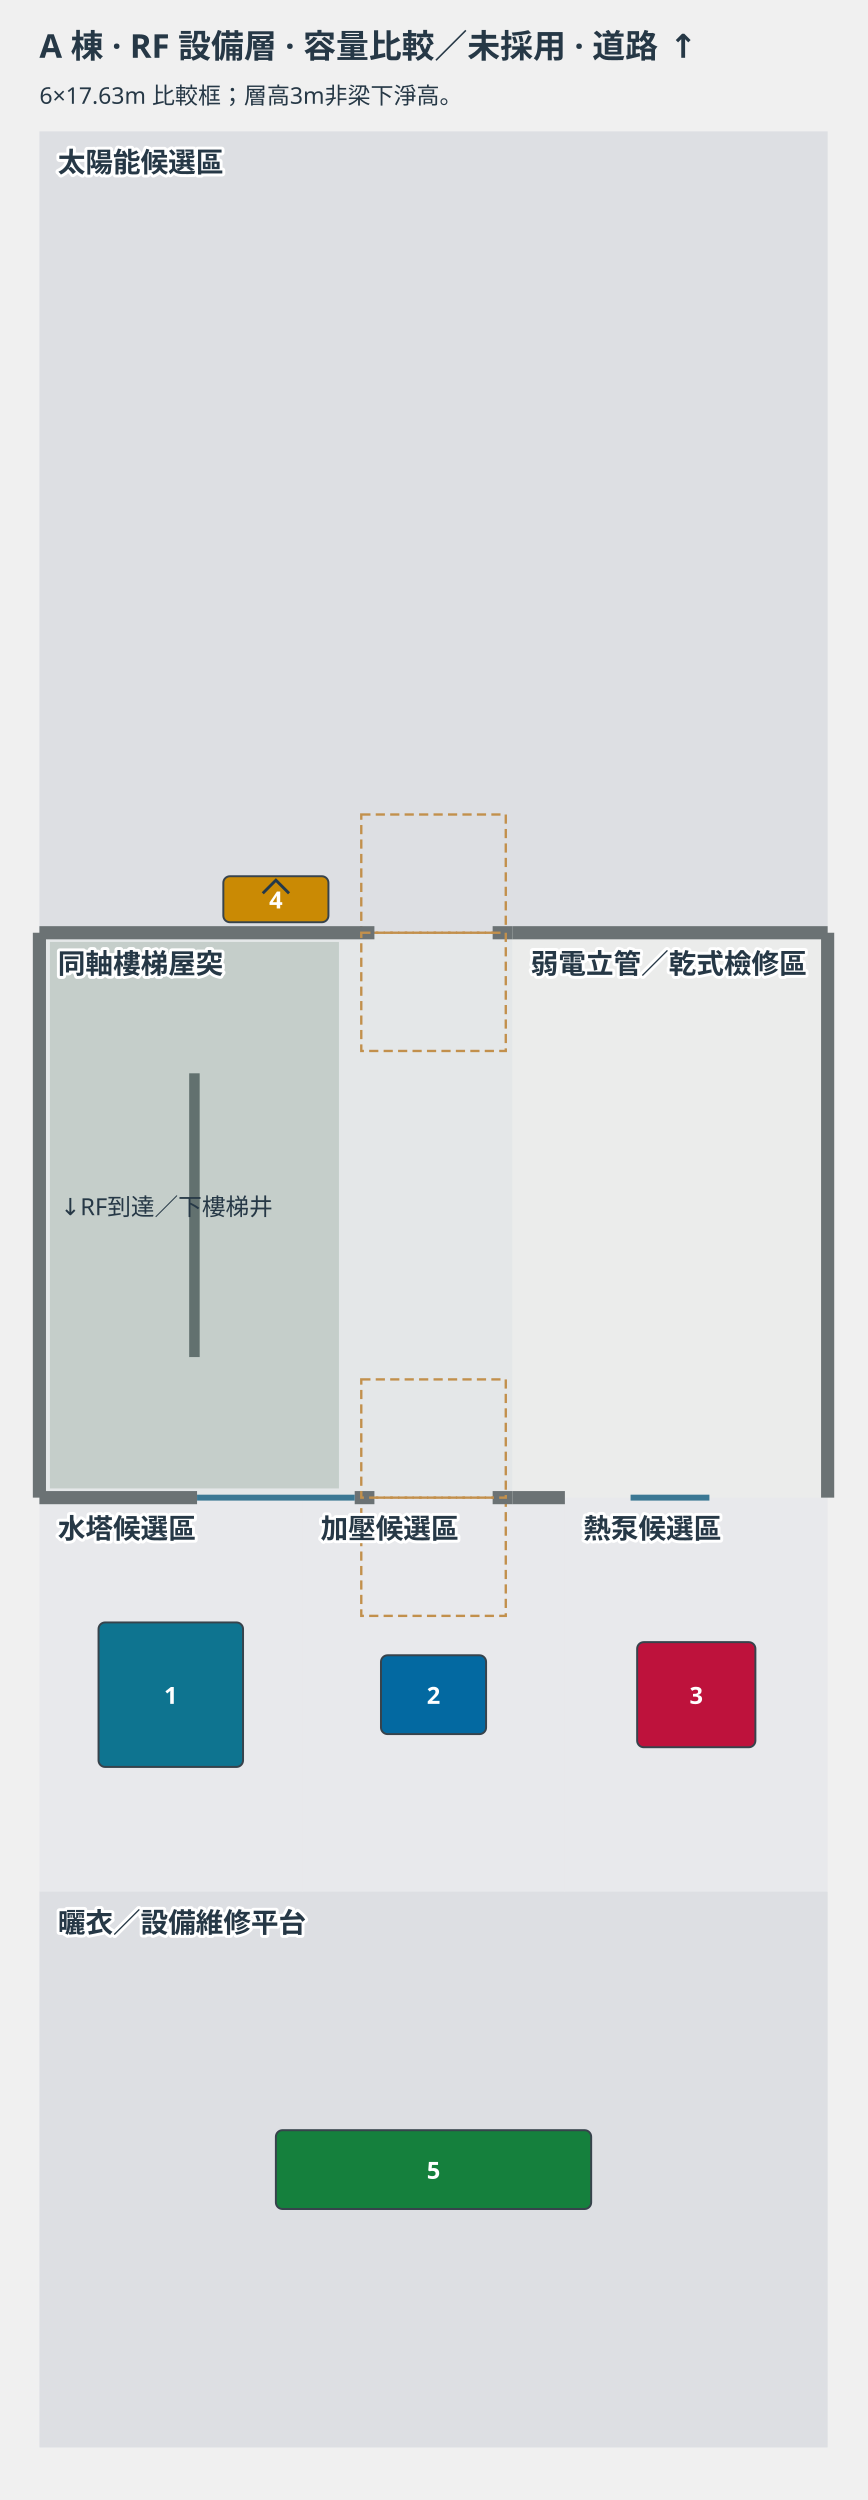
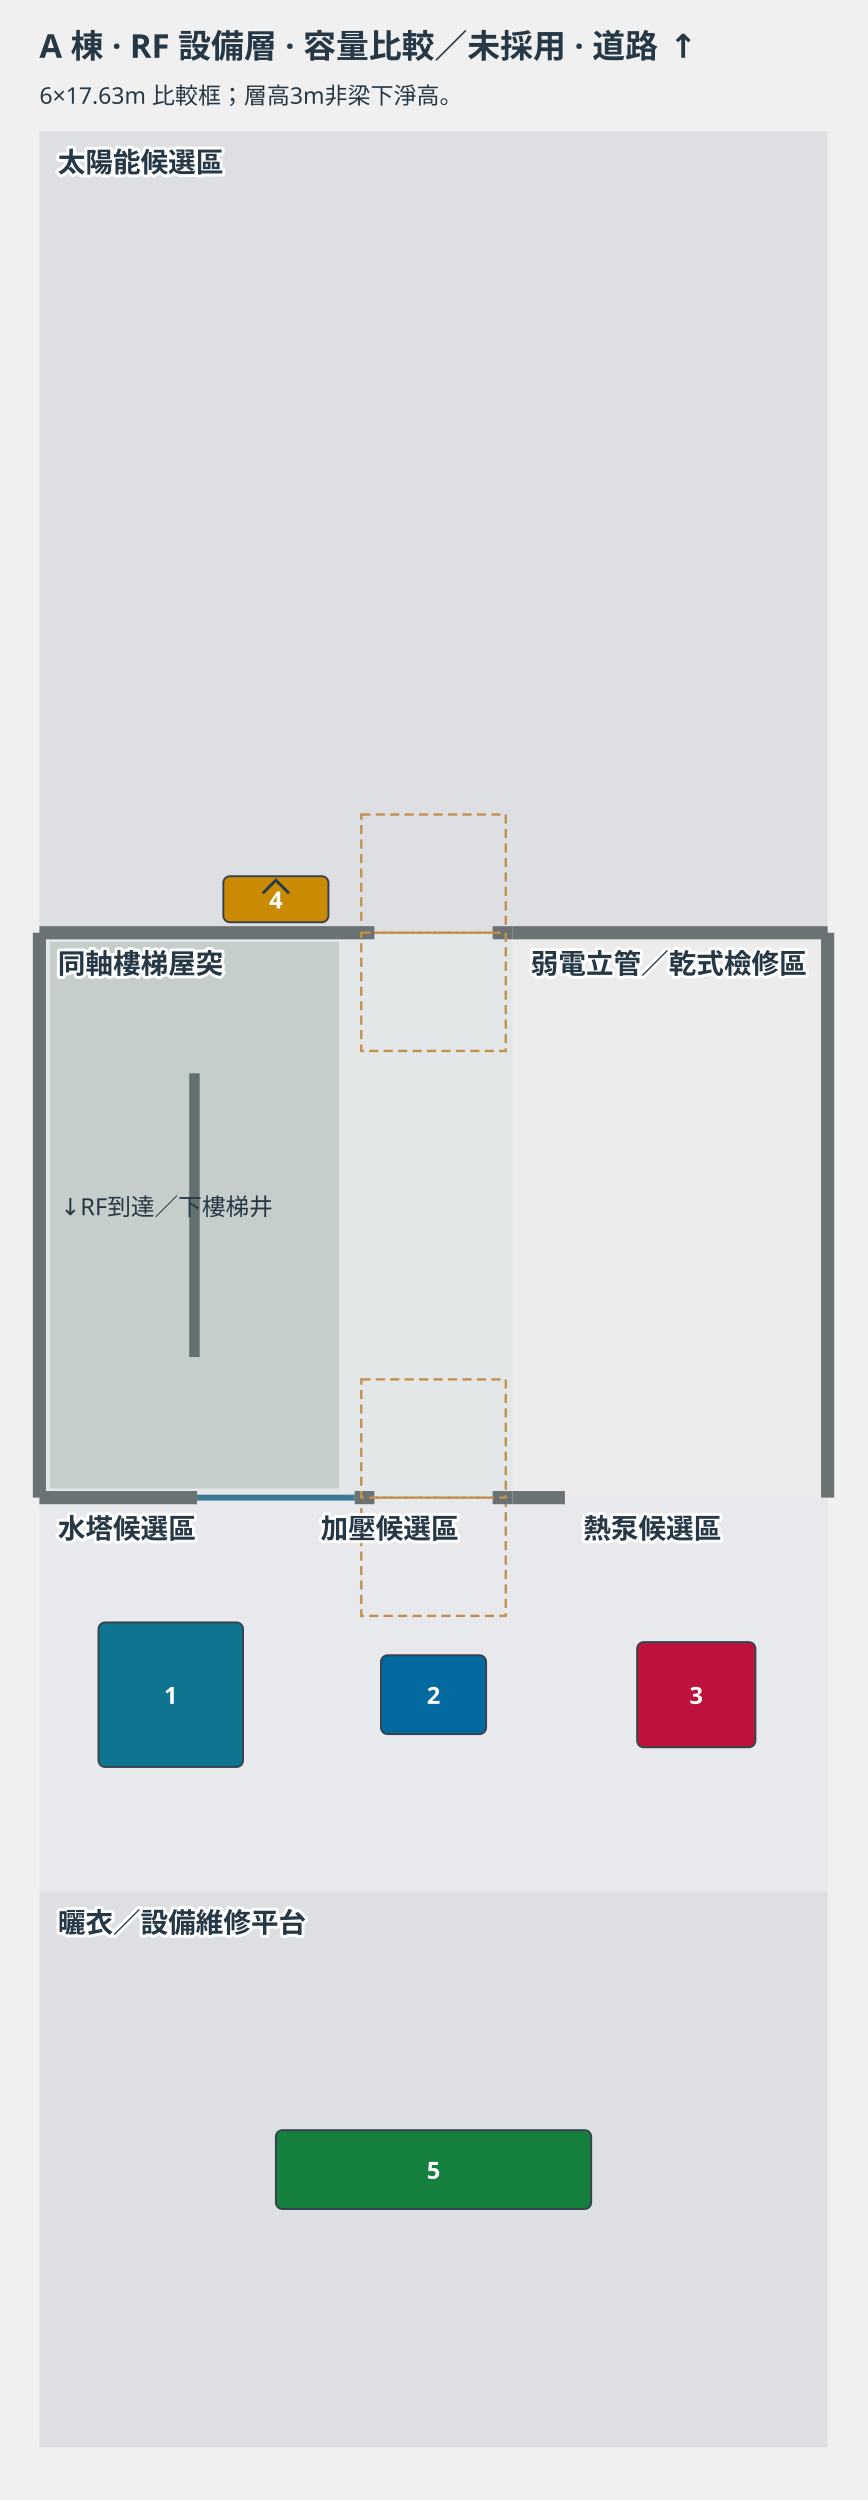
<svg xmlns="http://www.w3.org/2000/svg" viewBox="-300 -1000 6600 19030" role="img" aria-labelledby="plan-title plan-desc" data-schema="house-concept-furniture-plan-v1" data-building="A" data-floor="floor-4" data-geometry-source="tour_mm" data-frontage-study="keep-full-clear" data-study-option="baseline" data-study-status="comparison-only-not-adopted">
  <style>text{font-family:system-ui,sans-serif;fill:#263846} .room-name{font-size:210px;font-weight:600;paint-order:stroke fill;stroke:#fff;stroke-width:45;stroke-linejoin:round} .item-number{font-size:180px;font-weight:700;fill:#fff;text-anchor:middle} .wall{stroke:#6b7274;stroke-width:100} .allowance{fill:none;stroke:#c2904c;stroke-width:18;stroke-dasharray:70 40} .front-mark{stroke:#24394a;stroke-width:22;fill:none}</style>
  <text x="0" y="-560" font-size="250" font-weight="700">A 棟 · RF 設備層 · 容量比較／未採用 · 道路 ↑</text>
  <text x="0" y="-210" font-size="175">6×17.63m 比較框；層高3m非梁下淨高。</text>
  <rect x="3600" y="6100" width="2400" height="4300" fill="#d4ddd5" fill-opacity="0.18" />
  <rect x="0" y="10400" width="2000" height="3000" fill="#c3ccd9" fill-opacity="0.18" />
  <rect x="2000" y="10400" width="2000" height="3000" fill="#c3ccd9" fill-opacity="0.18" />
  <rect x="4000" y="10400" width="2000" height="3000" fill="#c3ccd9" fill-opacity="0.18" />
  <rect x="0" y="0" width="6000" height="6100" fill="#8a94a8" fill-opacity="0.18" />
  <rect x="0" y="13400" width="6000" height="4230" fill="#8a94a8" fill-opacity="0.18" />
  <rect x="0" y="6100" width="3600" height="4300" fill="#b0bec5" fill-opacity="0.18" />
-   <g data-room-id="A:floor-4:riser" data-space-group="" data-x-mm="3600" data-y-mm="6100" data-w-mm="2400" data-h-mm="4300">
+   <g data-room-id="A:floor-4:riser" data-space-group="" data-x-mm="3600" data-y-mm="6100" data-w-mm="2400" data-h-mm="4300" data-window-status="invalid-candidate">
    <line x1="3600" x2="6000" y1="6100" y2="6100" stroke="#6b7274" stroke-width="100" data-wall-face="front" />
    <line x1="3600" x2="3999.999" y1="10400" y2="10400" stroke="#6b7274" stroke-width="100" data-wall-face="rear" />
-     <line x1="4500.0" x2="5100.0" y1="10400" y2="10400" stroke="#3b7894" stroke-width="45" data-wall-face="rear" />
    <line x1="6000" x2="6000" y1="6100" y2="10400" stroke="#6b7274" stroke-width="100" data-wall-face="right" />
  </g>
-   <g data-room-id="A:floor-4:water-tank" data-space-group="" data-x-mm="0" data-y-mm="10400" data-w-mm="2000" data-h-mm="3000">
+   <g data-room-id="A:floor-4:water-tank" data-space-group="" data-x-mm="0" data-y-mm="10400" data-w-mm="2000" data-h-mm="3000" data-window-status="not-applicable-outdoor">
    <g data-furniture-id="A:floor-4:water-tank:furniture:water-tank" data-status="planning-not-measured" data-center-x-mm="1000.0" data-center-y-mm="11900.0" data-width-mm="1100.0" data-depth-mm="1100.0" data-height-mm="1500.0" data-rotation-deg="0.0" data-mount-height-mm="0.0" data-wall-anchor="" transform="translate(1000.0 11900.0) rotate(-0.0)">
      <rect x="-550.0" y="-550.0" width="1100.0" height="1100.0" rx="50" fill="#0e7490" stroke="#37434c" stroke-width="15" />
      <text x="0" y="70" transform="rotate(0.0)" class="item-number">1</text>
    </g>
  </g>
-   <g data-room-id="A:floor-4:vf800" data-space-group="" data-x-mm="2000" data-y-mm="10400" data-w-mm="2000" data-h-mm="3000">
+   <g data-room-id="A:floor-4:vf800" data-space-group="" data-x-mm="2000" data-y-mm="10400" data-w-mm="2000" data-h-mm="3000" data-window-status="not-applicable-outdoor">
    <rect x="2450.0" y="10400.0" width="1100.0" height="900.0" data-reserved="door-approach" class="allowance" />
    <g data-furniture-id="A:floor-4:vf800:furniture:pressure-pump" data-status="planning-not-measured" data-center-x-mm="3000.0" data-center-y-mm="11900.0" data-width-mm="800.0" data-depth-mm="600.0" data-height-mm="900.0" data-rotation-deg="0.0" data-mount-height-mm="0.0" data-wall-anchor="" transform="translate(3000.0 11900.0) rotate(-0.0)">
      <rect x="-400.0" y="-300.0" width="800.0" height="600.0" rx="50" fill="#0369a1" stroke="#37434c" stroke-width="15" />
      <text x="0" y="70" transform="rotate(0.0)" class="item-number">2</text>
    </g>
  </g>
-   <g data-room-id="A:floor-4:haier" data-space-group="" data-x-mm="4000" data-y-mm="10400" data-w-mm="2000" data-h-mm="3000">
+   <g data-room-id="A:floor-4:haier" data-space-group="" data-x-mm="4000" data-y-mm="10400" data-w-mm="2000" data-h-mm="3000" data-window-status="not-applicable-outdoor">
    <g data-furniture-id="A:floor-4:haier:furniture:heat-pump" data-status="planning-not-measured" data-center-x-mm="5000.0" data-center-y-mm="11900.0" data-width-mm="900.0" data-depth-mm="800.0" data-height-mm="1600.0" data-rotation-deg="0.0" data-mount-height-mm="0.0" data-wall-anchor="" transform="translate(5000.0 11900.0) rotate(-0.0)">
      <rect x="-450.0" y="-400.0" width="900.0" height="800.0" rx="50" fill="#be123c" stroke="#37434c" stroke-width="15" />
      <text x="0" y="70" transform="rotate(0.0)" class="item-number">3</text>
    </g>
  </g>
-   <g data-room-id="A:floor-4:solar" data-space-group="" data-x-mm="0" data-y-mm="0" data-w-mm="6000" data-h-mm="6100">
+   <g data-room-id="A:floor-4:solar" data-space-group="" data-x-mm="0" data-y-mm="0" data-w-mm="6000" data-h-mm="6100" data-window-status="not-applicable-outdoor">
    <rect x="2450.0" y="5200.0" width="1100.0" height="900.0" data-reserved="door-approach" class="allowance" />
    <g data-furniture-id="A:floor-4:solar:furniture:solar-inverter" data-status="planning-not-measured" data-center-x-mm="1800.0" data-center-y-mm="5845.0" data-width-mm="800.0" data-depth-mm="350.0" data-height-mm="1200.0" data-rotation-deg="0" data-mount-height-mm="0.0" data-wall-anchor="rear" transform="translate(1800.0 5845.0) rotate(0)">
      <rect x="-400.0" y="-175.0" width="800.0" height="350.0" rx="50" fill="#ca8a04" stroke="#37434c" stroke-width="15" />
      <path d="M -100 -45.0 L 0 -145.0 L 100 -45.0" class="front-mark" />
      <text x="0" y="70" transform="rotate(0)" class="item-number">4</text>
    </g>
  </g>
-   <g data-room-id="A:floor-4:laundry-rf" data-space-group="" data-x-mm="0" data-y-mm="13400" data-w-mm="6000" data-h-mm="4230">
+   <g data-room-id="A:floor-4:laundry-rf" data-space-group="" data-x-mm="0" data-y-mm="13400" data-w-mm="6000" data-h-mm="4230" data-window-status="not-applicable-outdoor">
    <g data-furniture-id="A:floor-4:laundry-rf:furniture:clothes-rack" data-status="planning-not-measured" data-center-x-mm="3000.0" data-center-y-mm="15515.0" data-width-mm="2400.0" data-depth-mm="600.0" data-height-mm="1900.0" data-rotation-deg="0.0" data-mount-height-mm="0.0" data-wall-anchor="" transform="translate(3000.0 15515.0) rotate(-0.0)">
      <rect x="-1200.0" y="-300.0" width="2400.0" height="600.0" rx="50" fill="#15803d" stroke="#37434c" stroke-width="15" />
      <text x="0" y="70" transform="rotate(0.0)" class="item-number">5</text>
    </g>
  </g>
-   <g data-room-id="A:floor-4:stair-rf" data-space-group="" data-x-mm="0" data-y-mm="6100" data-w-mm="3600" data-h-mm="4300">
+   <g data-room-id="A:floor-4:stair-rf" data-space-group="" data-x-mm="0" data-y-mm="6100" data-w-mm="3600" data-h-mm="4300" data-window-status="candidate-geometry-only">
    <line x1="0" x2="2549.999" y1="6100" y2="6100" stroke="#6b7274" stroke-width="100" data-wall-face="front" />
    <line x1="3449.999" x2="3600" y1="6100" y2="6100" stroke="#6b7274" stroke-width="100" data-wall-face="front" />
    <line x1="0" x2="1200.0" y1="10400" y2="10400" stroke="#6b7274" stroke-width="100" data-wall-face="rear" />
    <line x1="2400.0" x2="2549.999" y1="10400" y2="10400" stroke="#6b7274" stroke-width="100" data-wall-face="rear" />
    <line x1="3449.999" x2="3600" y1="10400" y2="10400" stroke="#6b7274" stroke-width="100" data-wall-face="rear" />
    <line x1="1200.0" x2="2400.0" y1="10400" y2="10400" stroke="#3b7894" stroke-width="45" data-wall-face="rear" />
    <line x1="0" x2="0" y1="6100" y2="10400" stroke="#6b7274" stroke-width="100" data-wall-face="left" />
    <rect x="2450.0" y="6100.0" width="1100.0" height="900.0" data-reserved="door-approach" class="allowance" />
    <rect x="2450.0" y="9500.0" width="1100.0" height="900.0" data-reserved="door-approach" class="allowance" />
    <rect x="80" y="6170" width="2200" height="4160" fill="#c5ceca" data-stairs="roof-arrival-not-verified" />
    <line x1="1180.0" x2="1180.0" y1="7170" y2="9330" stroke="#62716f" stroke-width="80" />
    <text x="160" y="8250.0" font-size="180">↓RF到達／下樓梯井</text>
  </g>
  <g data-plan-labels="room-names">
    <a href="../arcade-capacity-3d.html?scheme=baseline#mode=tour&amp;building=A&amp;floor=floor-4&amp;room=A%3Afloor-4%3Ariser&amp;view=plan" target="_blank" data-label-room-id="A:floor-4:riser" data-full-name="弱電立管／乾式檢修區" data-x-mm="3680" data-y-mm="6180" data-w-mm="2220" data-h-mm="320" data-furniture-overlap="false" data-hvac-overlap="false">
      <text x="3740" y="6410" class="room-name">
        <tspan x="3740" dy="0">弱電立管／乾式檢修區</tspan>
      </text>
    </a>
    <a href="../arcade-capacity-3d.html?scheme=baseline#mode=tour&amp;building=A&amp;floor=floor-4&amp;room=A%3Afloor-4%3Awater-tank&amp;view=plan" target="_blank" data-label-room-id="A:floor-4:water-tank" data-full-name="水塔候選區" data-x-mm="80" data-y-mm="10480" data-w-mm="1170" data-h-mm="320" data-furniture-overlap="false" data-hvac-overlap="false">
      <text x="140" y="10710" class="room-name">
        <tspan x="140" dy="0">水塔候選區</tspan>
      </text>
    </a>
    <a href="../arcade-capacity-3d.html?scheme=baseline#mode=tour&amp;building=A&amp;floor=floor-4&amp;room=A%3Afloor-4%3Avf800&amp;view=plan" target="_blank" data-label-room-id="A:floor-4:vf800" data-full-name="加壓候選區" data-x-mm="2080" data-y-mm="10480" data-w-mm="1170" data-h-mm="320" data-furniture-overlap="false" data-hvac-overlap="false">
      <text x="2140" y="10710" class="room-name">
        <tspan x="2140" dy="0">加壓候選區</tspan>
      </text>
    </a>
    <a href="../arcade-capacity-3d.html?scheme=baseline#mode=tour&amp;building=A&amp;floor=floor-4&amp;room=A%3Afloor-4%3Ahaier&amp;view=plan" target="_blank" data-label-room-id="A:floor-4:haier" data-full-name="熱泵候選區" data-x-mm="4080" data-y-mm="10480" data-w-mm="1170" data-h-mm="320" data-furniture-overlap="false" data-hvac-overlap="false">
      <text x="4140" y="10710" class="room-name">
        <tspan x="4140" dy="0">熱泵候選區</tspan>
      </text>
    </a>
    <a href="../arcade-capacity-3d.html?scheme=baseline#mode=tour&amp;building=A&amp;floor=floor-4&amp;room=A%3Afloor-4%3Asolar&amp;view=plan" target="_blank" data-label-room-id="A:floor-4:solar" data-full-name="太陽能候選區（結構待核）" data-x-mm="80" data-y-mm="80" data-w-mm="1380" data-h-mm="320" data-furniture-overlap="false" data-hvac-overlap="false">
      <text x="140" y="310" class="room-name">
        <tspan x="140" dy="0">太陽能候選區</tspan>
      </text>
    </a>
    <a href="../arcade-capacity-3d.html?scheme=baseline#mode=tour&amp;building=A&amp;floor=floor-4&amp;room=A%3Afloor-4%3Alaundry-rf&amp;view=plan" target="_blank" data-label-room-id="A:floor-4:laundry-rf" data-full-name="曬衣／設備維修平台（非冷氣集中區）" data-x-mm="80" data-y-mm="13480" data-w-mm="2010" data-h-mm="320" data-furniture-overlap="false" data-hvac-overlap="false">
      <text x="140" y="13710" class="room-name">
        <tspan x="140" dy="0">曬衣／設備維修平台</tspan>
      </text>
    </a>
    <a href="../arcade-capacity-3d.html?scheme=baseline#mode=tour&amp;building=A&amp;floor=floor-4&amp;room=A%3Afloor-4%3Astair-rf&amp;view=plan" target="_blank" data-label-room-id="A:floor-4:stair-rf" data-full-name="同軸樓梯屋突（合法性待核）" data-x-mm="80" data-y-mm="6180" data-w-mm="1380" data-h-mm="320" data-furniture-overlap="true" data-hvac-overlap="false">
      <text x="140" y="6410" class="room-name">
        <tspan x="140" dy="0">同軸樓梯屋突</tspan>
      </text>
    </a>
  </g>
</svg>
